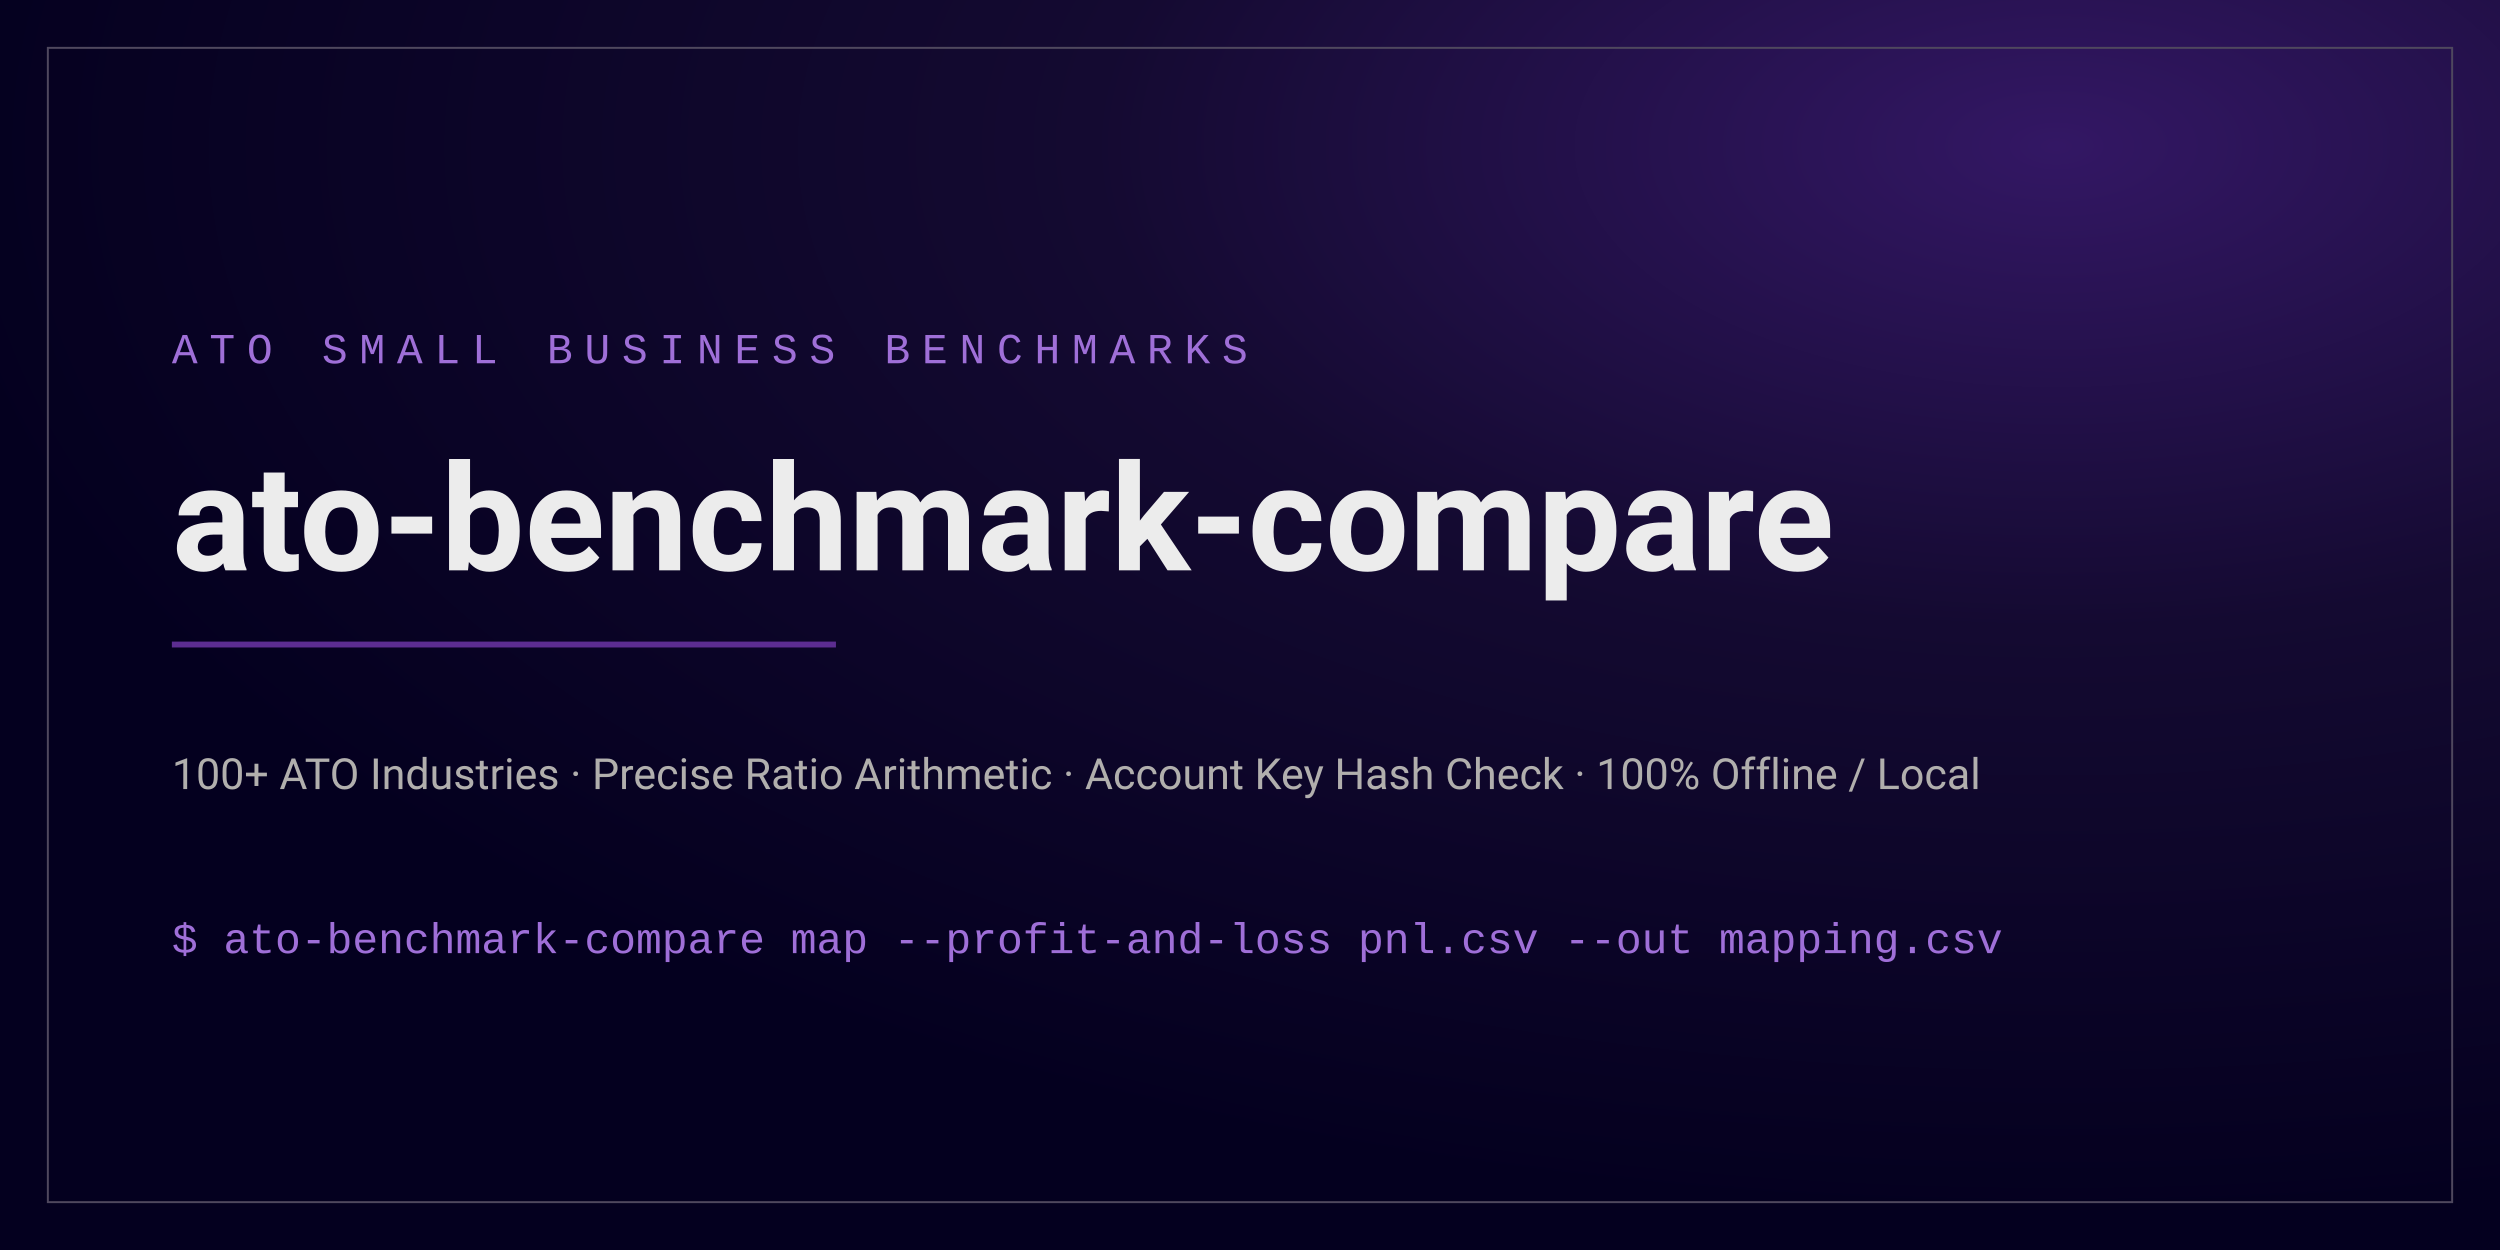
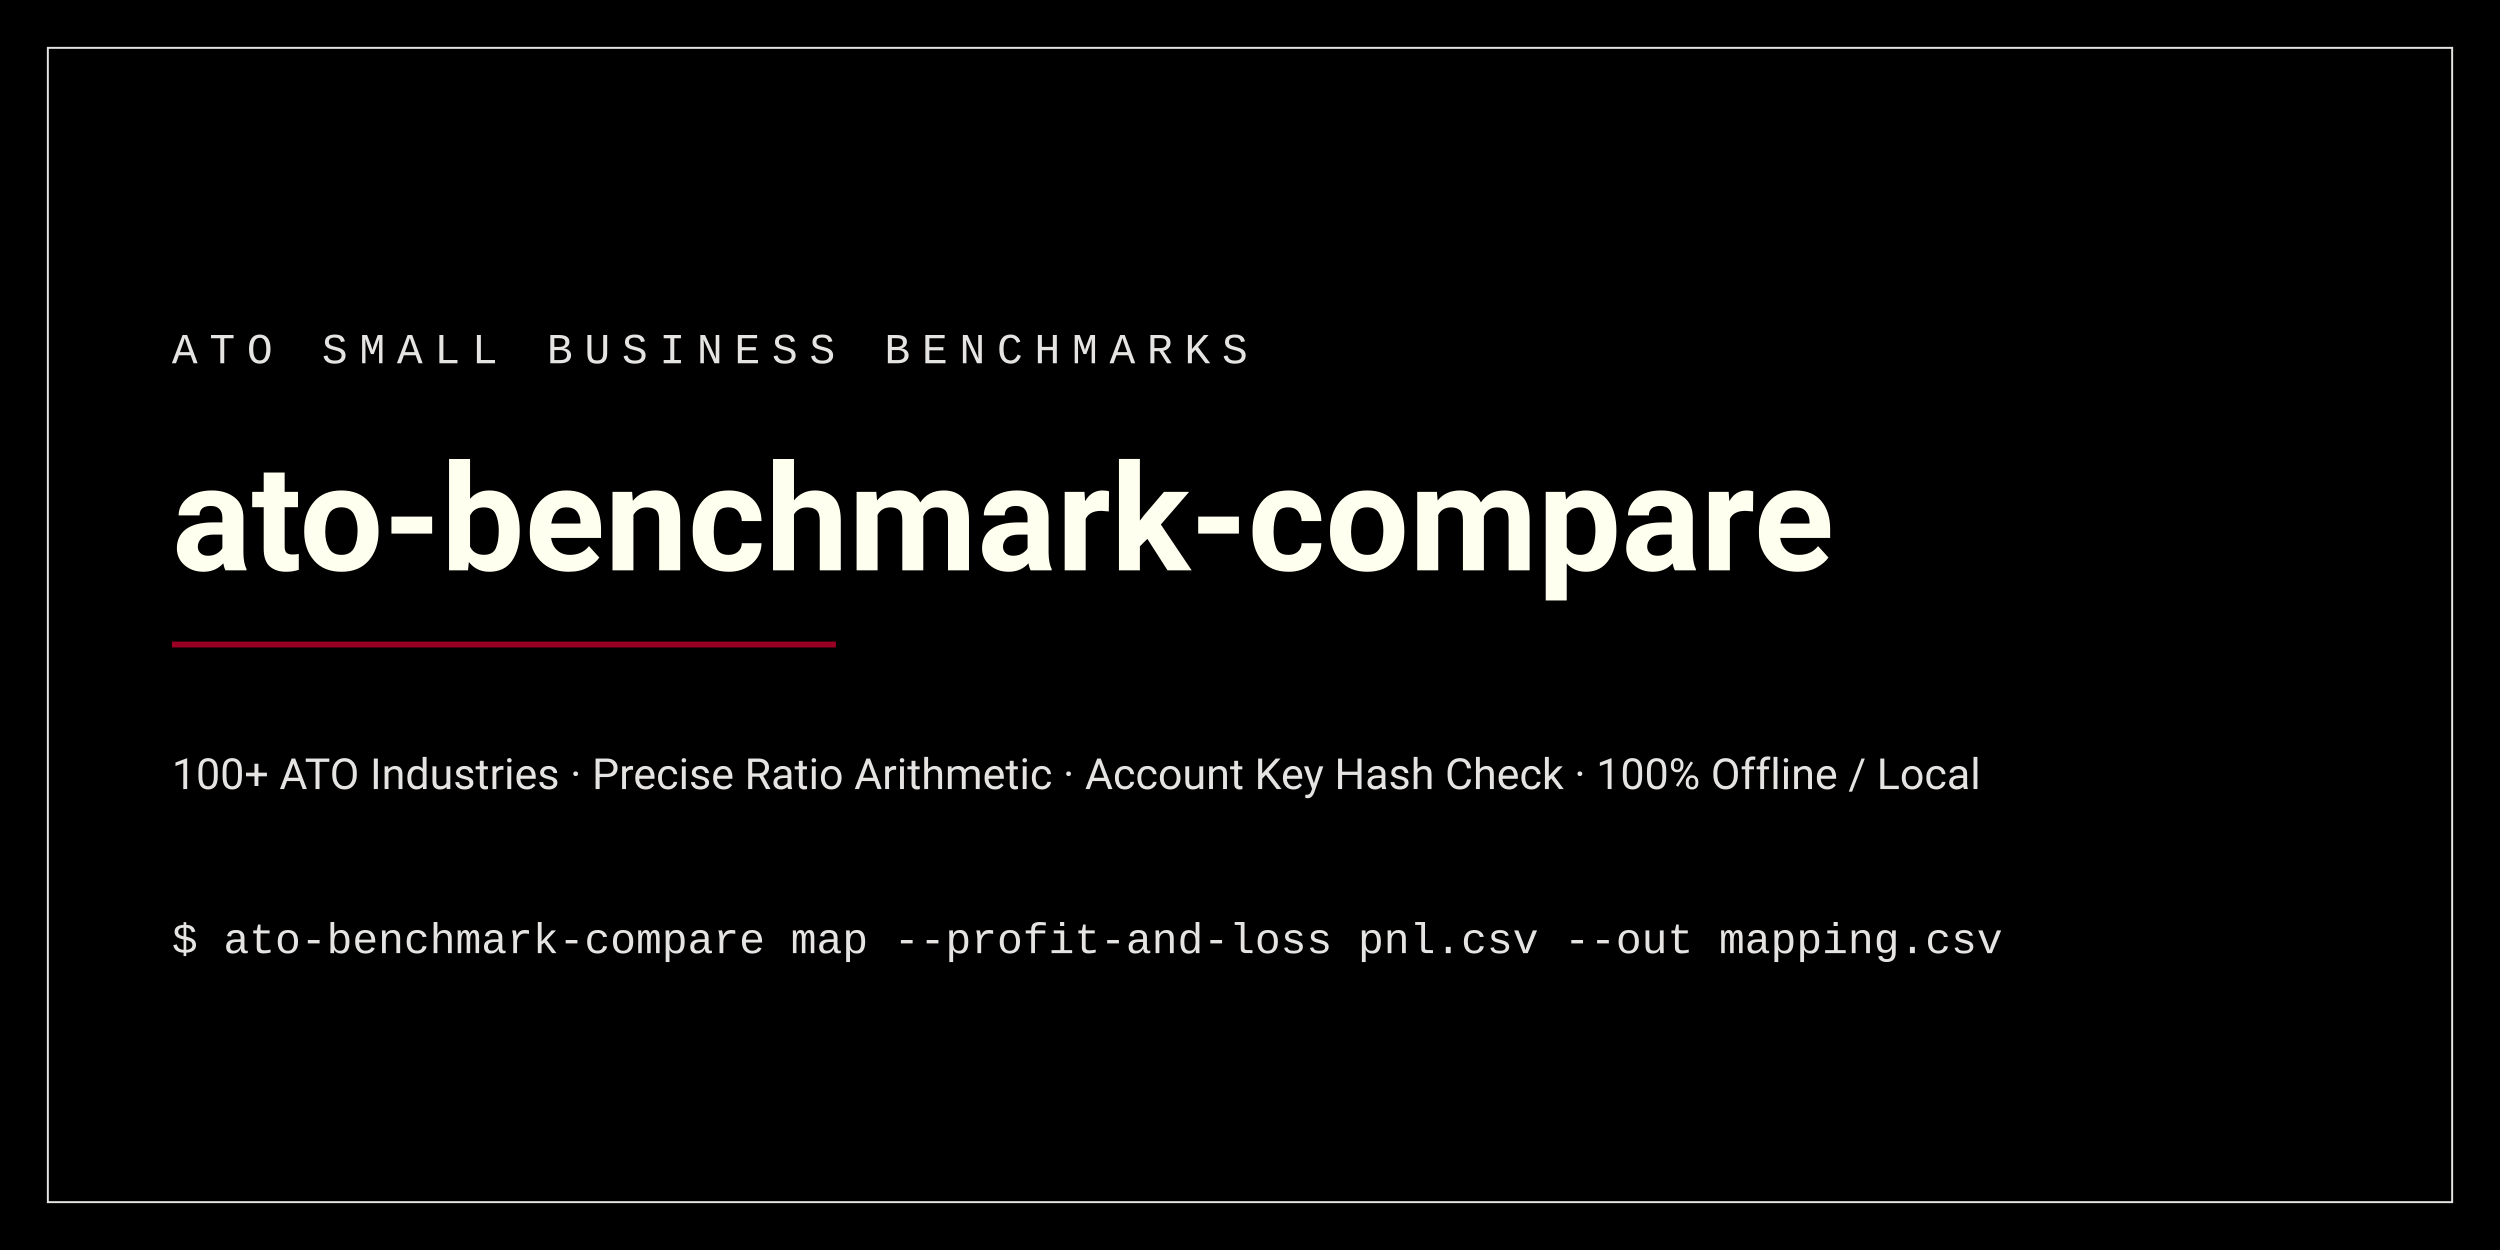
<svg xmlns="http://www.w3.org/2000/svg" viewBox="0 0 1280 640" width="1280" height="640" role="img" aria-label="ato-benchmark-compare, ATO small business benchmarks">
-   <defs>
-     <radialGradient id="glow" cx="82%" cy="12%" r="85%">
-       <stop offset="0%" stop-color="#331764" />
-       <stop offset="45%" stop-color="#140A31" />
-       <stop offset="100%" stop-color="#04001F" />
-     </radialGradient>
-   </defs>
-   <rect width="1280" height="640" fill="#04001F" />
-   <rect width="1280" height="640" fill="url(#glow)" />
-   <rect x="24.5" y="24.5" width="1231" height="591" fill="none" stroke="#4F485E" stroke-width="1" />
-   <text x="88" y="186" font-family="Consolas, 'Courier New', monospace" font-size="22" letter-spacing="6" fill="#9F6FD8">ATO SMALL BUSINESS BENCHMARKS</text>
-   <text x="88" y="292" font-family="-apple-system, BlinkMacSystemFont, 'Segoe UI', Roboto, Helvetica, Arial, sans-serif" font-size="76" font-weight="700" fill="#ECECEC">ato-benchmark-compare</text>
-   <line x1="88" y1="330" x2="428" y2="330" stroke="#5C2D91" stroke-width="3" />
-   <text x="88" y="404" font-family="-apple-system, BlinkMacSystemFont, 'Segoe UI', Roboto, Helvetica, Arial, sans-serif" font-size="22" fill="#B1AFAD">100+ ATO Industries · Precise Ratio Arithmetic · Account Key Hash Check · 100% Offline / Local</text>
-   <text x="88" y="488" font-family="Consolas, 'Courier New', monospace" font-size="22" fill="#9F6FD8">$ ato-benchmark-compare map --profit-and-loss pnl.csv --out mapping.csv</text>
+   <rect width="1280" height="640" fill="#000000" />
+   <rect x="24.5" y="24.5" width="1231" height="591" fill="none" stroke="#E5E4E2" stroke-width="1" />
+   <text x="88" y="186" font-family="Consolas, 'Courier New', monospace" font-size="22" letter-spacing="6" fill="#E5E4E2">ATO SMALL BUSINESS BENCHMARKS</text>
+   <text x="88" y="292" font-family="-apple-system, BlinkMacSystemFont, 'Segoe UI', Roboto, Helvetica, Arial, sans-serif" font-size="76" font-weight="700" fill="#FFFFF0">ato-benchmark-compare</text>
+   <line x1="88" y1="330" x2="428" y2="330" stroke="#990024" stroke-width="3" />
+   <text x="88" y="404" font-family="-apple-system, BlinkMacSystemFont, 'Segoe UI', Roboto, Helvetica, Arial, sans-serif" font-size="22" fill="#E5E4E2">100+ ATO Industries · Precise Ratio Arithmetic · Account Key Hash Check · 100% Offline / Local</text>
+   <text x="88" y="488" font-family="Consolas, 'Courier New', monospace" font-size="22" fill="#E5E4E2">$ ato-benchmark-compare map --profit-and-loss pnl.csv --out mapping.csv</text>
</svg>
